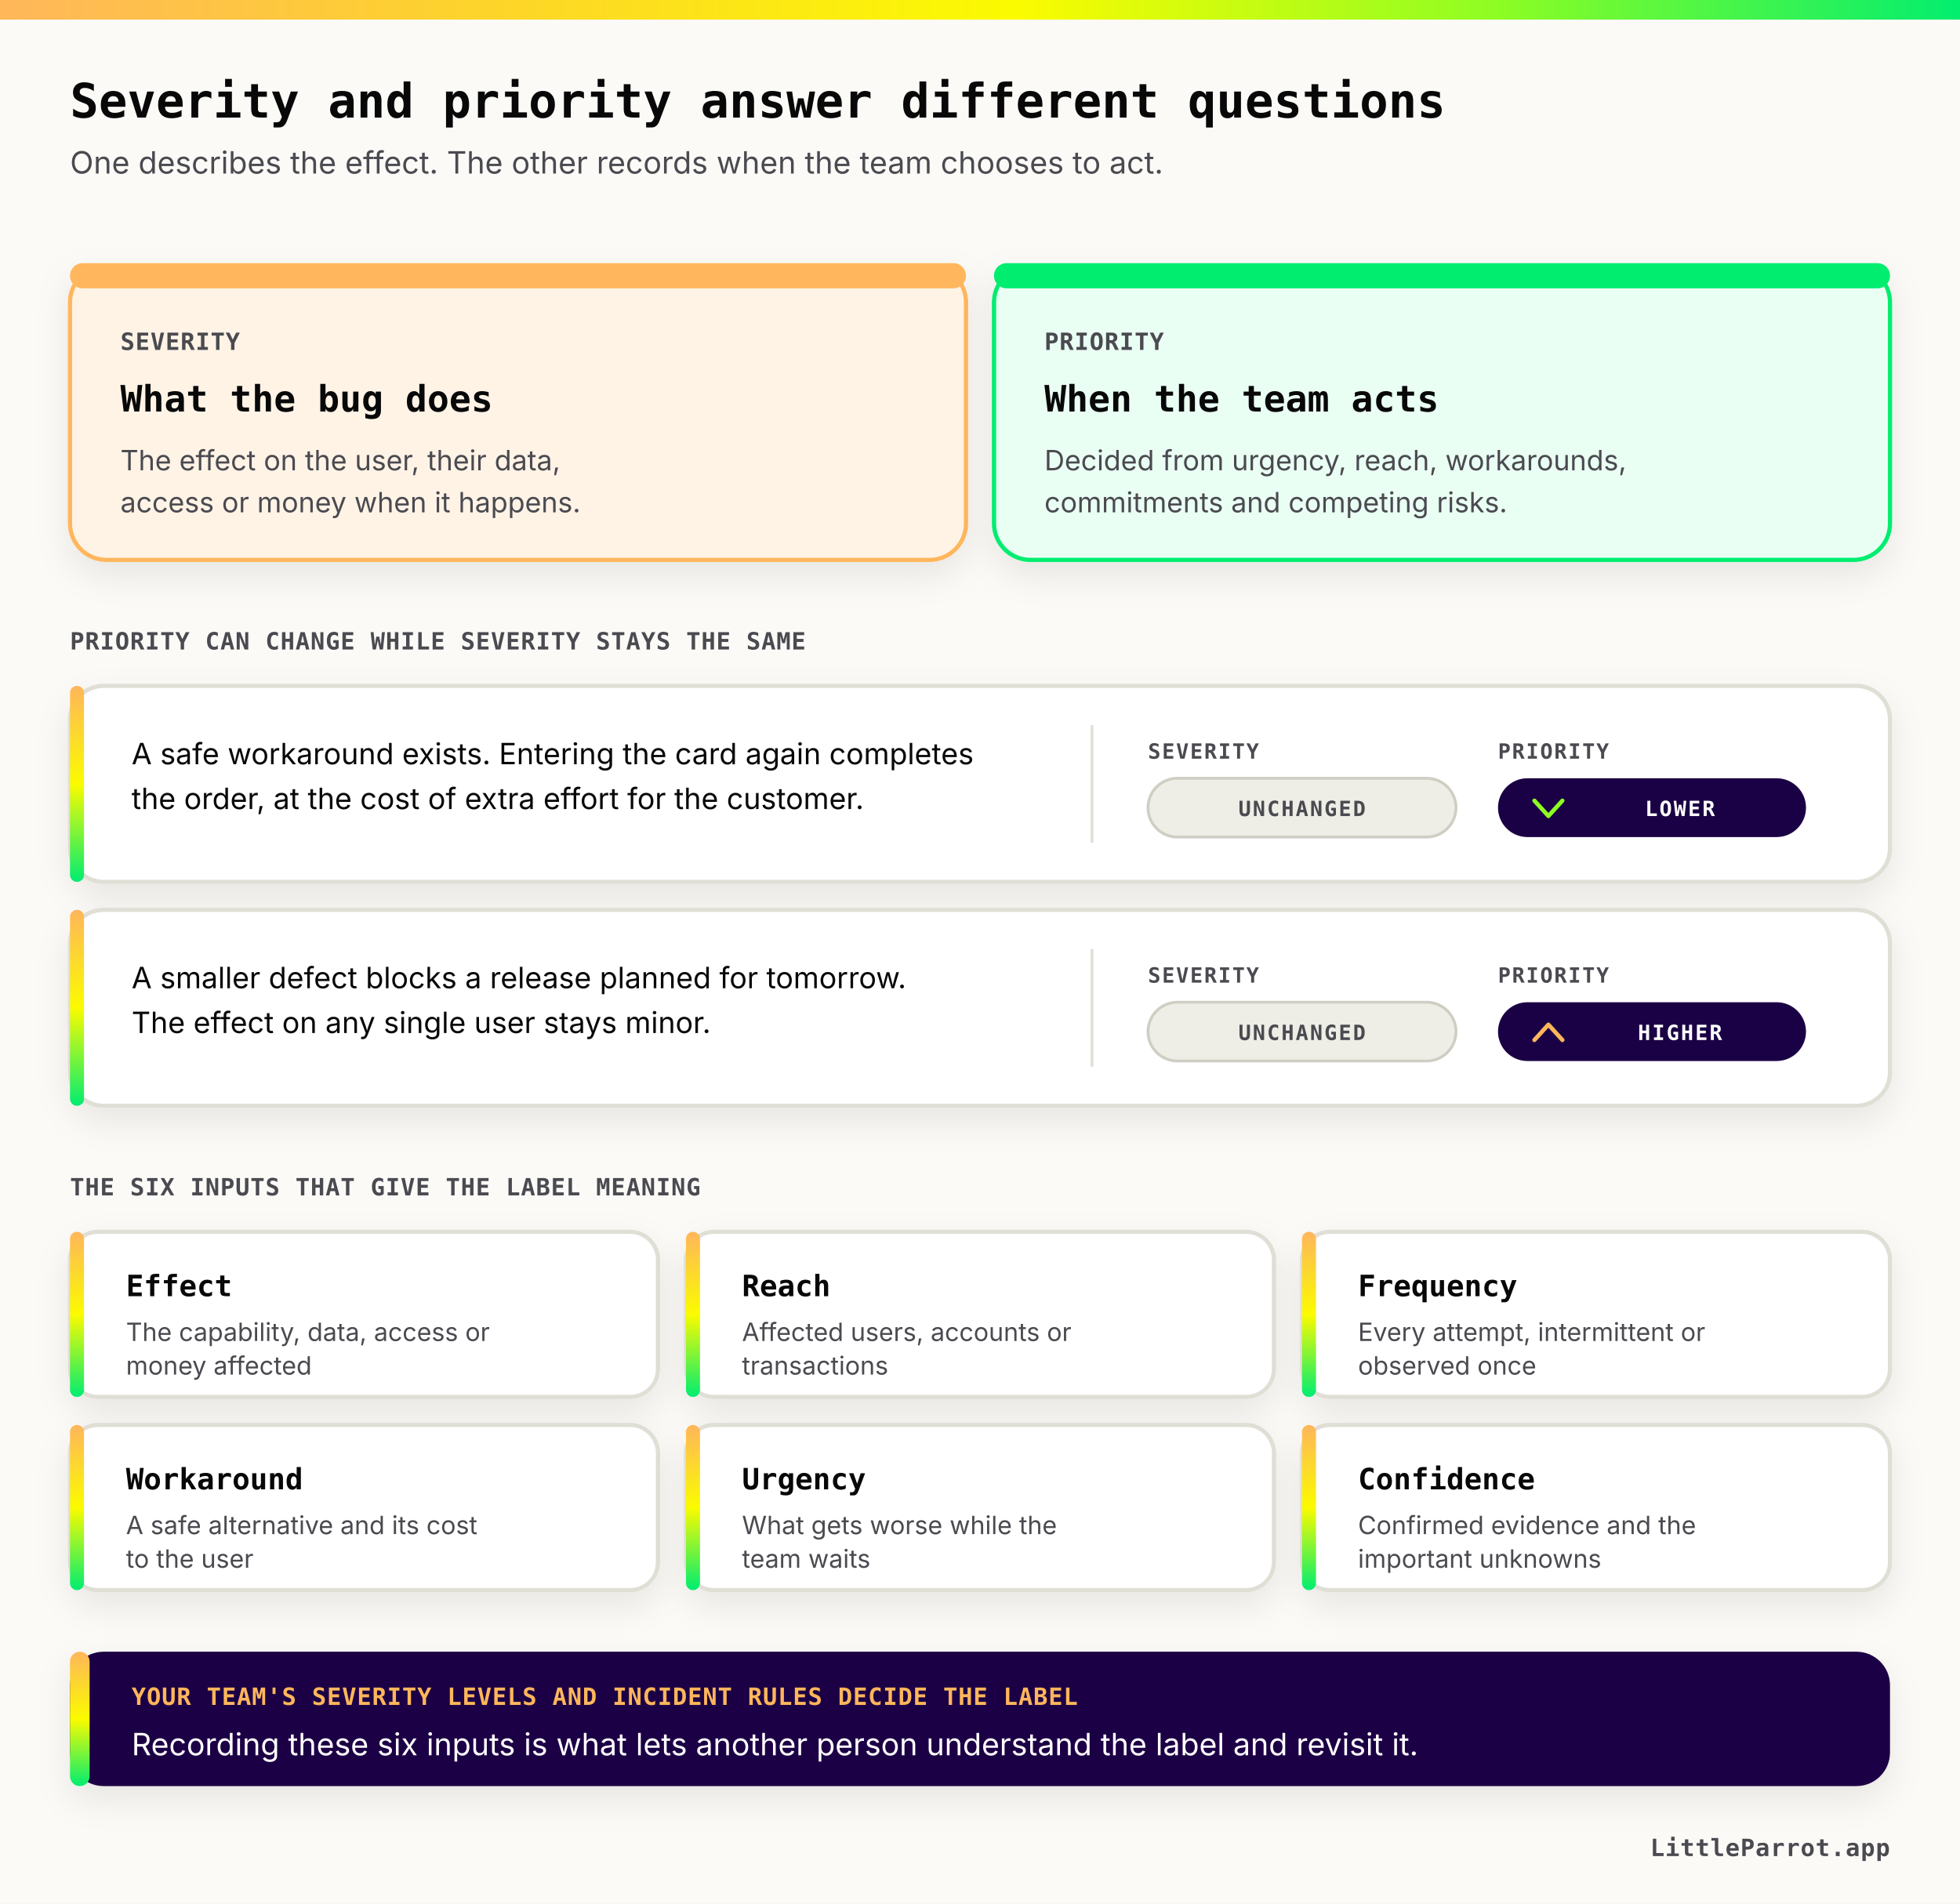
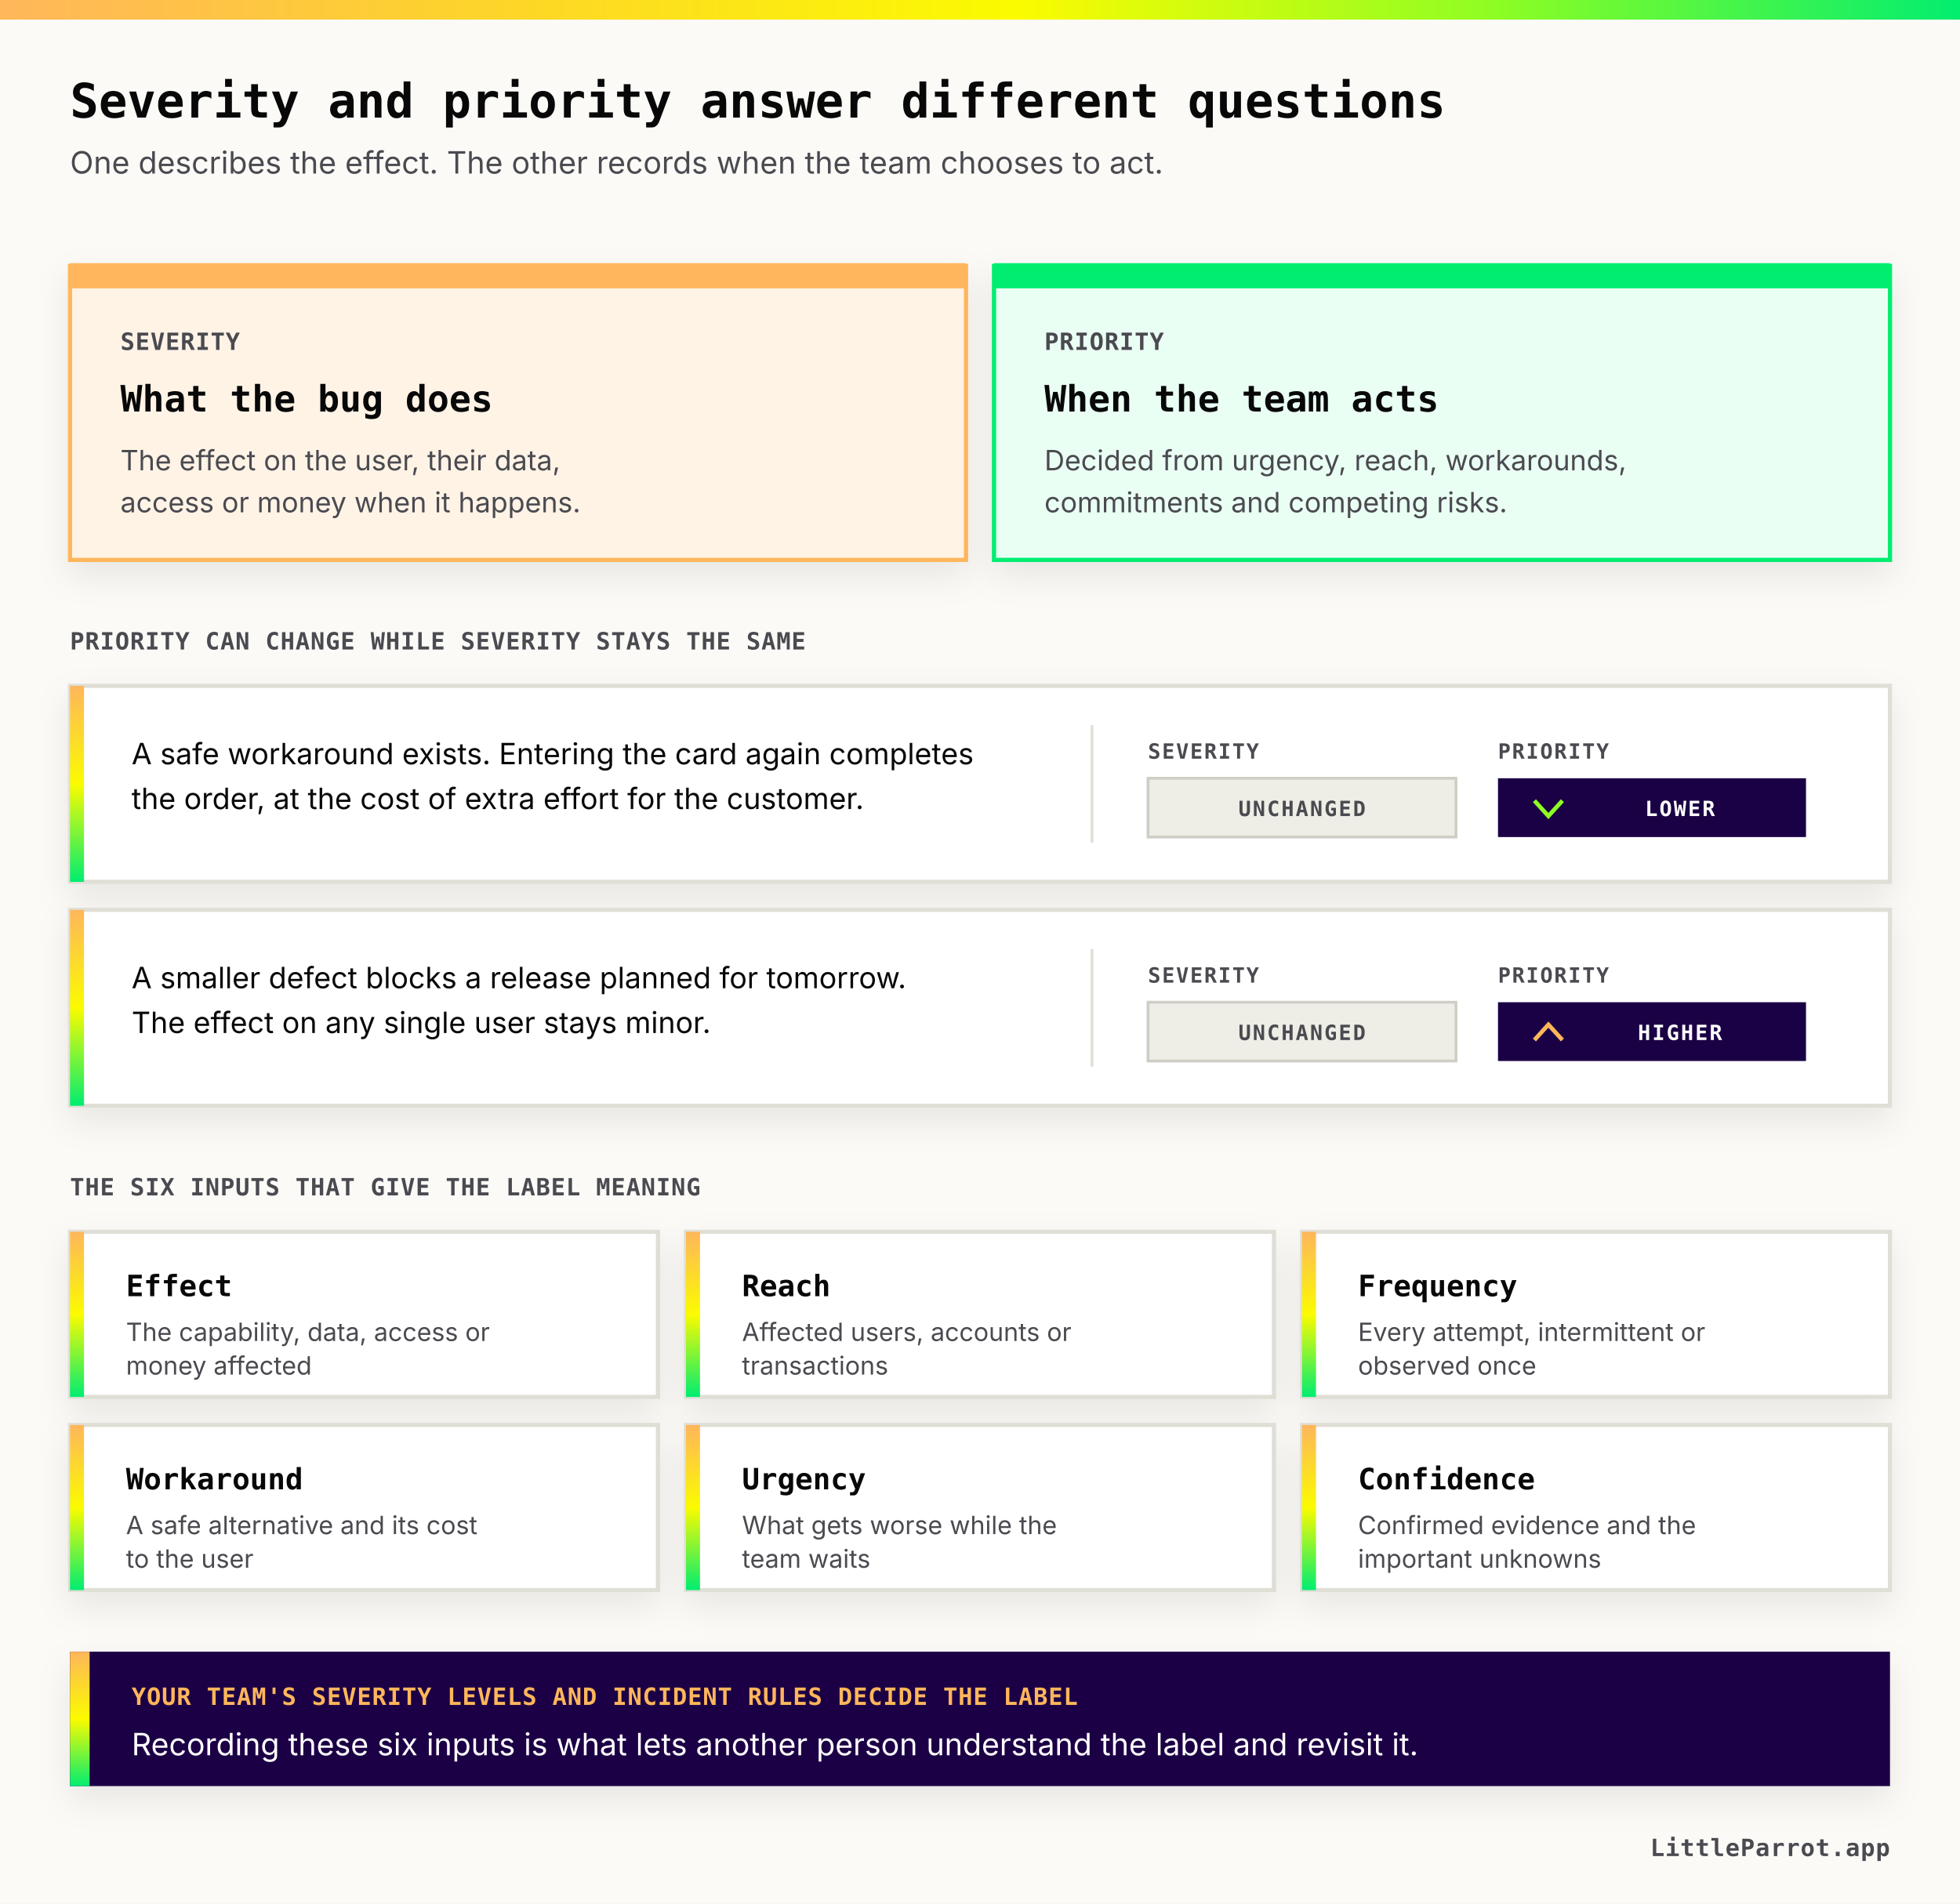
<svg xmlns="http://www.w3.org/2000/svg" width="1400" height="1360" viewBox="0 0 1400 1360" role="img" aria-labelledby="sevpri-title sevpri-description">
  <defs>
    <linearGradient id="brand-gradient" x1="0" y1="0" x2="1" y2="0">
      <stop offset="0%" stop-color="#ffb65b" />
      <stop offset="28%" stop-color="#fdd825" />
      <stop offset="52%" stop-color="#fbfb00" />
      <stop offset="76%" stop-color="#8efd23" />
      <stop offset="100%" stop-color="#00ed70" />
    </linearGradient>
    <linearGradient id="brand-gradient-v" x1="0" y1="0" x2="0" y2="1">
      <stop offset="0%" stop-color="#ffb65b" />
      <stop offset="50%" stop-color="#fbfb00" />
      <stop offset="100%" stop-color="#00ed70" />
    </linearGradient>
    <filter id="card-shadow" x="-20%" y="-20%" width="140%" height="160%">
      <feDropShadow dx="0" dy="10" stdDeviation="12" flood-color="#080809" flood-opacity="0.08" />
    </filter>
    <style>
      .display { font-family: "Space Mono", Menlo, Consolas, monospace; fill: #080809; }
      .copy { font-family: Inter, Arial, sans-serif; fill: #080809; }
      .muted { fill: #4a4a50; }
      .card-title { font-family: "Space Mono", Menlo, Consolas, monospace; font-size: 26px; font-weight: 700; fill: #080809; }
      .chip-title { font-family: "Space Mono", Menlo, Consolas, monospace; font-size: 21px; font-weight: 700; fill: #080809; }
      .gloss { font-family: Inter, Arial, sans-serif; font-size: 20px; fill: #4a4a50; }
      .small { font-family: Inter, Arial, sans-serif; font-size: 18px; fill: #4a4a50; }
      .body { font-family: Inter, Arial, sans-serif; font-size: 21px; fill: #080809; }
      .label { font-family: "Space Mono", Menlo, Consolas, monospace; font-size: 17px; font-weight: 700; fill: #4a4a50; letter-spacing: 0.5px; }
      .mini { font-family: "Space Mono", Menlo, Consolas, monospace; font-size: 15px; font-weight: 700; fill: #4a4a50; letter-spacing: 1px; }
      .pill { font-family: "Space Mono", Menlo, Consolas, monospace; font-size: 15px; font-weight: 700; letter-spacing: 1.2px; }
      .divider { stroke: #e0dfd6; stroke-width: 2; }
    </style>
  </defs>
  <rect width="1400" height="1360" fill="#fbfaf7" />
  <rect x="0" y="0" width="1400" height="14" fill="url(#brand-gradient)" />
  <text x="50" y="84" class="display" font-size="34" font-weight="700">Severity and priority answer different questions</text>
  <text x="50" y="124" class="copy muted" font-size="22">One describes the effect. The other records when the team chooses to act.</text>
  <g filter="url(#card-shadow)">
-     <rect x="50" y="190" width="640" height="210" rx="26" fill="#fff3e6" stroke="#ffb65b" stroke-width="3" />
-     <rect x="50" y="188" width="640" height="18" rx="9" fill="#ffb65b" />
+     <rect x="50" y="190" width="640" height="210" fill="#fff3e6" stroke="#ffb65b" stroke-width="3" />
+     <rect x="50" y="188" width="640" height="18" fill="#ffb65b" />
  </g>
  <text x="86" y="250" class="label">SEVERITY</text>
  <text x="86" y="294" class="card-title">What the bug does</text>
  <text x="86" y="336" class="gloss">The effect on the user, their data,</text>
  <text x="86" y="366" class="gloss">access or money when it happens.</text>
  <g filter="url(#card-shadow)">
-     <rect x="710" y="190" width="640" height="210" rx="26" fill="#eafff4" stroke="#00ed70" stroke-width="3" />
-     <rect x="710" y="188" width="640" height="18" rx="9" fill="#00ed70" />
+     <rect x="710" y="190" width="640" height="210" fill="#eafff4" stroke="#00ed70" stroke-width="3" />
+     <rect x="710" y="188" width="640" height="18" fill="#00ed70" />
  </g>
  <text x="746" y="250" class="label">PRIORITY</text>
  <text x="746" y="294" class="card-title">When the team acts</text>
  <text x="746" y="336" class="gloss">Decided from urgency, reach, workarounds,</text>
  <text x="746" y="366" class="gloss">commitments and competing risks.</text>
  <text x="50" y="464" class="label">PRIORITY CAN CHANGE WHILE SEVERITY STAYS THE SAME</text>
  <g filter="url(#card-shadow)">
-     <rect x="50" y="490" width="1300" height="140" rx="24" fill="#ffffff" stroke="#e0dfd6" stroke-width="3" />
+     <rect x="50" y="490" width="1300" height="140" fill="#ffffff" stroke="#e0dfd6" stroke-width="3" />
  </g>
-   <rect x="50" y="490" width="10" height="140" rx="5" fill="url(#brand-gradient-v)" />
+   <rect x="50" y="490" width="10" height="140" fill="url(#brand-gradient-v)" />
  <text x="94" y="546" class="body">A safe workaround exists. Entering the card again completes</text>
  <text x="94" y="578" class="body">the order, at the cost of extra effort for the customer.</text>
  <path d="M780 518 V602" class="divider" />
  <text x="820" y="542" class="mini">SEVERITY</text>
-   <rect x="820" y="556" width="220" height="42" rx="21" fill="#eeede6" stroke="#cfcec4" stroke-width="2" />
+   <rect x="820" y="556" width="220" height="42" fill="#eeede6" stroke="#cfcec4" stroke-width="2" />
  <text x="930" y="583" class="pill" text-anchor="middle" style="fill:#4a4a50">UNCHANGED</text>
  <text x="1070" y="542" class="mini">PRIORITY</text>
-   <rect x="1070" y="556" width="220" height="42" rx="21" fill="#1a0044" />
-   <path d="M1096 572 L1106 583 L1116 572" fill="none" stroke="#8efd23" stroke-width="3" stroke-linecap="round" stroke-linejoin="round" />
+   <rect x="1070" y="556" width="220" height="42" fill="#1a0044" />
+   <path d="M1096 572 L1106 583 L1116 572" fill="none" stroke="#8efd23" stroke-width="3" stroke-linecap="butt" stroke-linejoin="miter" />
  <text x="1200" y="583" class="pill" text-anchor="middle" style="fill:#ffffff">LOWER</text>
  <g filter="url(#card-shadow)">
-     <rect x="50" y="650" width="1300" height="140" rx="24" fill="#ffffff" stroke="#e0dfd6" stroke-width="3" />
+     <rect x="50" y="650" width="1300" height="140" fill="#ffffff" stroke="#e0dfd6" stroke-width="3" />
  </g>
-   <rect x="50" y="650" width="10" height="140" rx="5" fill="url(#brand-gradient-v)" />
+   <rect x="50" y="650" width="10" height="140" fill="url(#brand-gradient-v)" />
  <text x="94" y="706" class="body">A smaller defect blocks a release planned for tomorrow.</text>
  <text x="94" y="738" class="body">The effect on any single user stays minor.</text>
  <path d="M780 678 V762" class="divider" />
  <text x="820" y="702" class="mini">SEVERITY</text>
-   <rect x="820" y="716" width="220" height="42" rx="21" fill="#eeede6" stroke="#cfcec4" stroke-width="2" />
+   <rect x="820" y="716" width="220" height="42" fill="#eeede6" stroke="#cfcec4" stroke-width="2" />
  <text x="930" y="743" class="pill" text-anchor="middle" style="fill:#4a4a50">UNCHANGED</text>
  <text x="1070" y="702" class="mini">PRIORITY</text>
-   <rect x="1070" y="716" width="220" height="42" rx="21" fill="#1a0044" />
-   <path d="M1096 743 L1106 732 L1116 743" fill="none" stroke="#ffb65b" stroke-width="3" stroke-linecap="round" stroke-linejoin="round" />
+   <rect x="1070" y="716" width="220" height="42" fill="#1a0044" />
+   <path d="M1096 743 L1106 732 L1116 743" fill="none" stroke="#ffb65b" stroke-width="3" stroke-linecap="butt" stroke-linejoin="miter" />
  <text x="1200" y="743" class="pill" text-anchor="middle" style="fill:#ffffff">HIGHER</text>
  <text x="50" y="854" class="label">THE SIX INPUTS THAT GIVE THE LABEL MEANING</text>
  <g filter="url(#card-shadow)">
-     <rect x="50" y="880" width="420" height="118" rx="20" fill="#ffffff" stroke="#e0dfd6" stroke-width="3" />
+     <rect x="50" y="880" width="420" height="118" fill="#ffffff" stroke="#e0dfd6" stroke-width="3" />
  </g>
-   <rect x="50" y="880" width="10" height="118" rx="5" fill="url(#brand-gradient-v)" />
+   <rect x="50" y="880" width="10" height="118" fill="url(#brand-gradient-v)" />
  <text x="90" y="926" class="chip-title">Effect</text>
  <text x="90" y="958" class="small">The capability, data, access or</text>
  <text x="90" y="982" class="small">money affected</text>
  <g filter="url(#card-shadow)">
-     <rect x="490" y="880" width="420" height="118" rx="20" fill="#ffffff" stroke="#e0dfd6" stroke-width="3" />
+     <rect x="490" y="880" width="420" height="118" fill="#ffffff" stroke="#e0dfd6" stroke-width="3" />
  </g>
-   <rect x="490" y="880" width="10" height="118" rx="5" fill="url(#brand-gradient-v)" />
+   <rect x="490" y="880" width="10" height="118" fill="url(#brand-gradient-v)" />
  <text x="530" y="926" class="chip-title">Reach</text>
  <text x="530" y="958" class="small">Affected users, accounts or</text>
  <text x="530" y="982" class="small">transactions</text>
  <g filter="url(#card-shadow)">
-     <rect x="930" y="880" width="420" height="118" rx="20" fill="#ffffff" stroke="#e0dfd6" stroke-width="3" />
+     <rect x="930" y="880" width="420" height="118" fill="#ffffff" stroke="#e0dfd6" stroke-width="3" />
  </g>
-   <rect x="930" y="880" width="10" height="118" rx="5" fill="url(#brand-gradient-v)" />
+   <rect x="930" y="880" width="10" height="118" fill="url(#brand-gradient-v)" />
  <text x="970" y="926" class="chip-title">Frequency</text>
  <text x="970" y="958" class="small">Every attempt, intermittent or</text>
  <text x="970" y="982" class="small">observed once</text>
  <g filter="url(#card-shadow)">
-     <rect x="50" y="1018" width="420" height="118" rx="20" fill="#ffffff" stroke="#e0dfd6" stroke-width="3" />
+     <rect x="50" y="1018" width="420" height="118" fill="#ffffff" stroke="#e0dfd6" stroke-width="3" />
  </g>
-   <rect x="50" y="1018" width="10" height="118" rx="5" fill="url(#brand-gradient-v)" />
+   <rect x="50" y="1018" width="10" height="118" fill="url(#brand-gradient-v)" />
  <text x="90" y="1064" class="chip-title">Workaround</text>
  <text x="90" y="1096" class="small">A safe alternative and its cost</text>
  <text x="90" y="1120" class="small">to the user</text>
  <g filter="url(#card-shadow)">
-     <rect x="490" y="1018" width="420" height="118" rx="20" fill="#ffffff" stroke="#e0dfd6" stroke-width="3" />
+     <rect x="490" y="1018" width="420" height="118" fill="#ffffff" stroke="#e0dfd6" stroke-width="3" />
  </g>
-   <rect x="490" y="1018" width="10" height="118" rx="5" fill="url(#brand-gradient-v)" />
+   <rect x="490" y="1018" width="10" height="118" fill="url(#brand-gradient-v)" />
  <text x="530" y="1064" class="chip-title">Urgency</text>
  <text x="530" y="1096" class="small">What gets worse while the</text>
  <text x="530" y="1120" class="small">team waits</text>
  <g filter="url(#card-shadow)">
-     <rect x="930" y="1018" width="420" height="118" rx="20" fill="#ffffff" stroke="#e0dfd6" stroke-width="3" />
+     <rect x="930" y="1018" width="420" height="118" fill="#ffffff" stroke="#e0dfd6" stroke-width="3" />
  </g>
-   <rect x="930" y="1018" width="10" height="118" rx="5" fill="url(#brand-gradient-v)" />
+   <rect x="930" y="1018" width="10" height="118" fill="url(#brand-gradient-v)" />
  <text x="970" y="1064" class="chip-title">Confidence</text>
  <text x="970" y="1096" class="small">Confirmed evidence and the</text>
  <text x="970" y="1120" class="small">important unknowns</text>
  <g filter="url(#card-shadow)">
-     <rect x="50" y="1180" width="1300" height="96" rx="24" fill="#1a0044" />
-     <rect x="50" y="1180" width="14" height="96" rx="7" fill="url(#brand-gradient-v)" />
+     <rect x="50" y="1180" width="1300" height="96" fill="#1a0044" />
+     <rect x="50" y="1180" width="14" height="96" fill="url(#brand-gradient-v)" />
  </g>
  <text x="94" y="1218" class="label" style="fill:#ffb65b">YOUR TEAM'S SEVERITY LEVELS AND INCIDENT RULES DECIDE THE LABEL</text>
  <text x="94" y="1254" class="copy" font-size="22" style="fill:#ffffff">Recording these six inputs is what lets another person understand the label and revisit it.</text>
  <text x="1350" y="1326" text-anchor="end" class="label">LittleParrot.app</text>
</svg>
